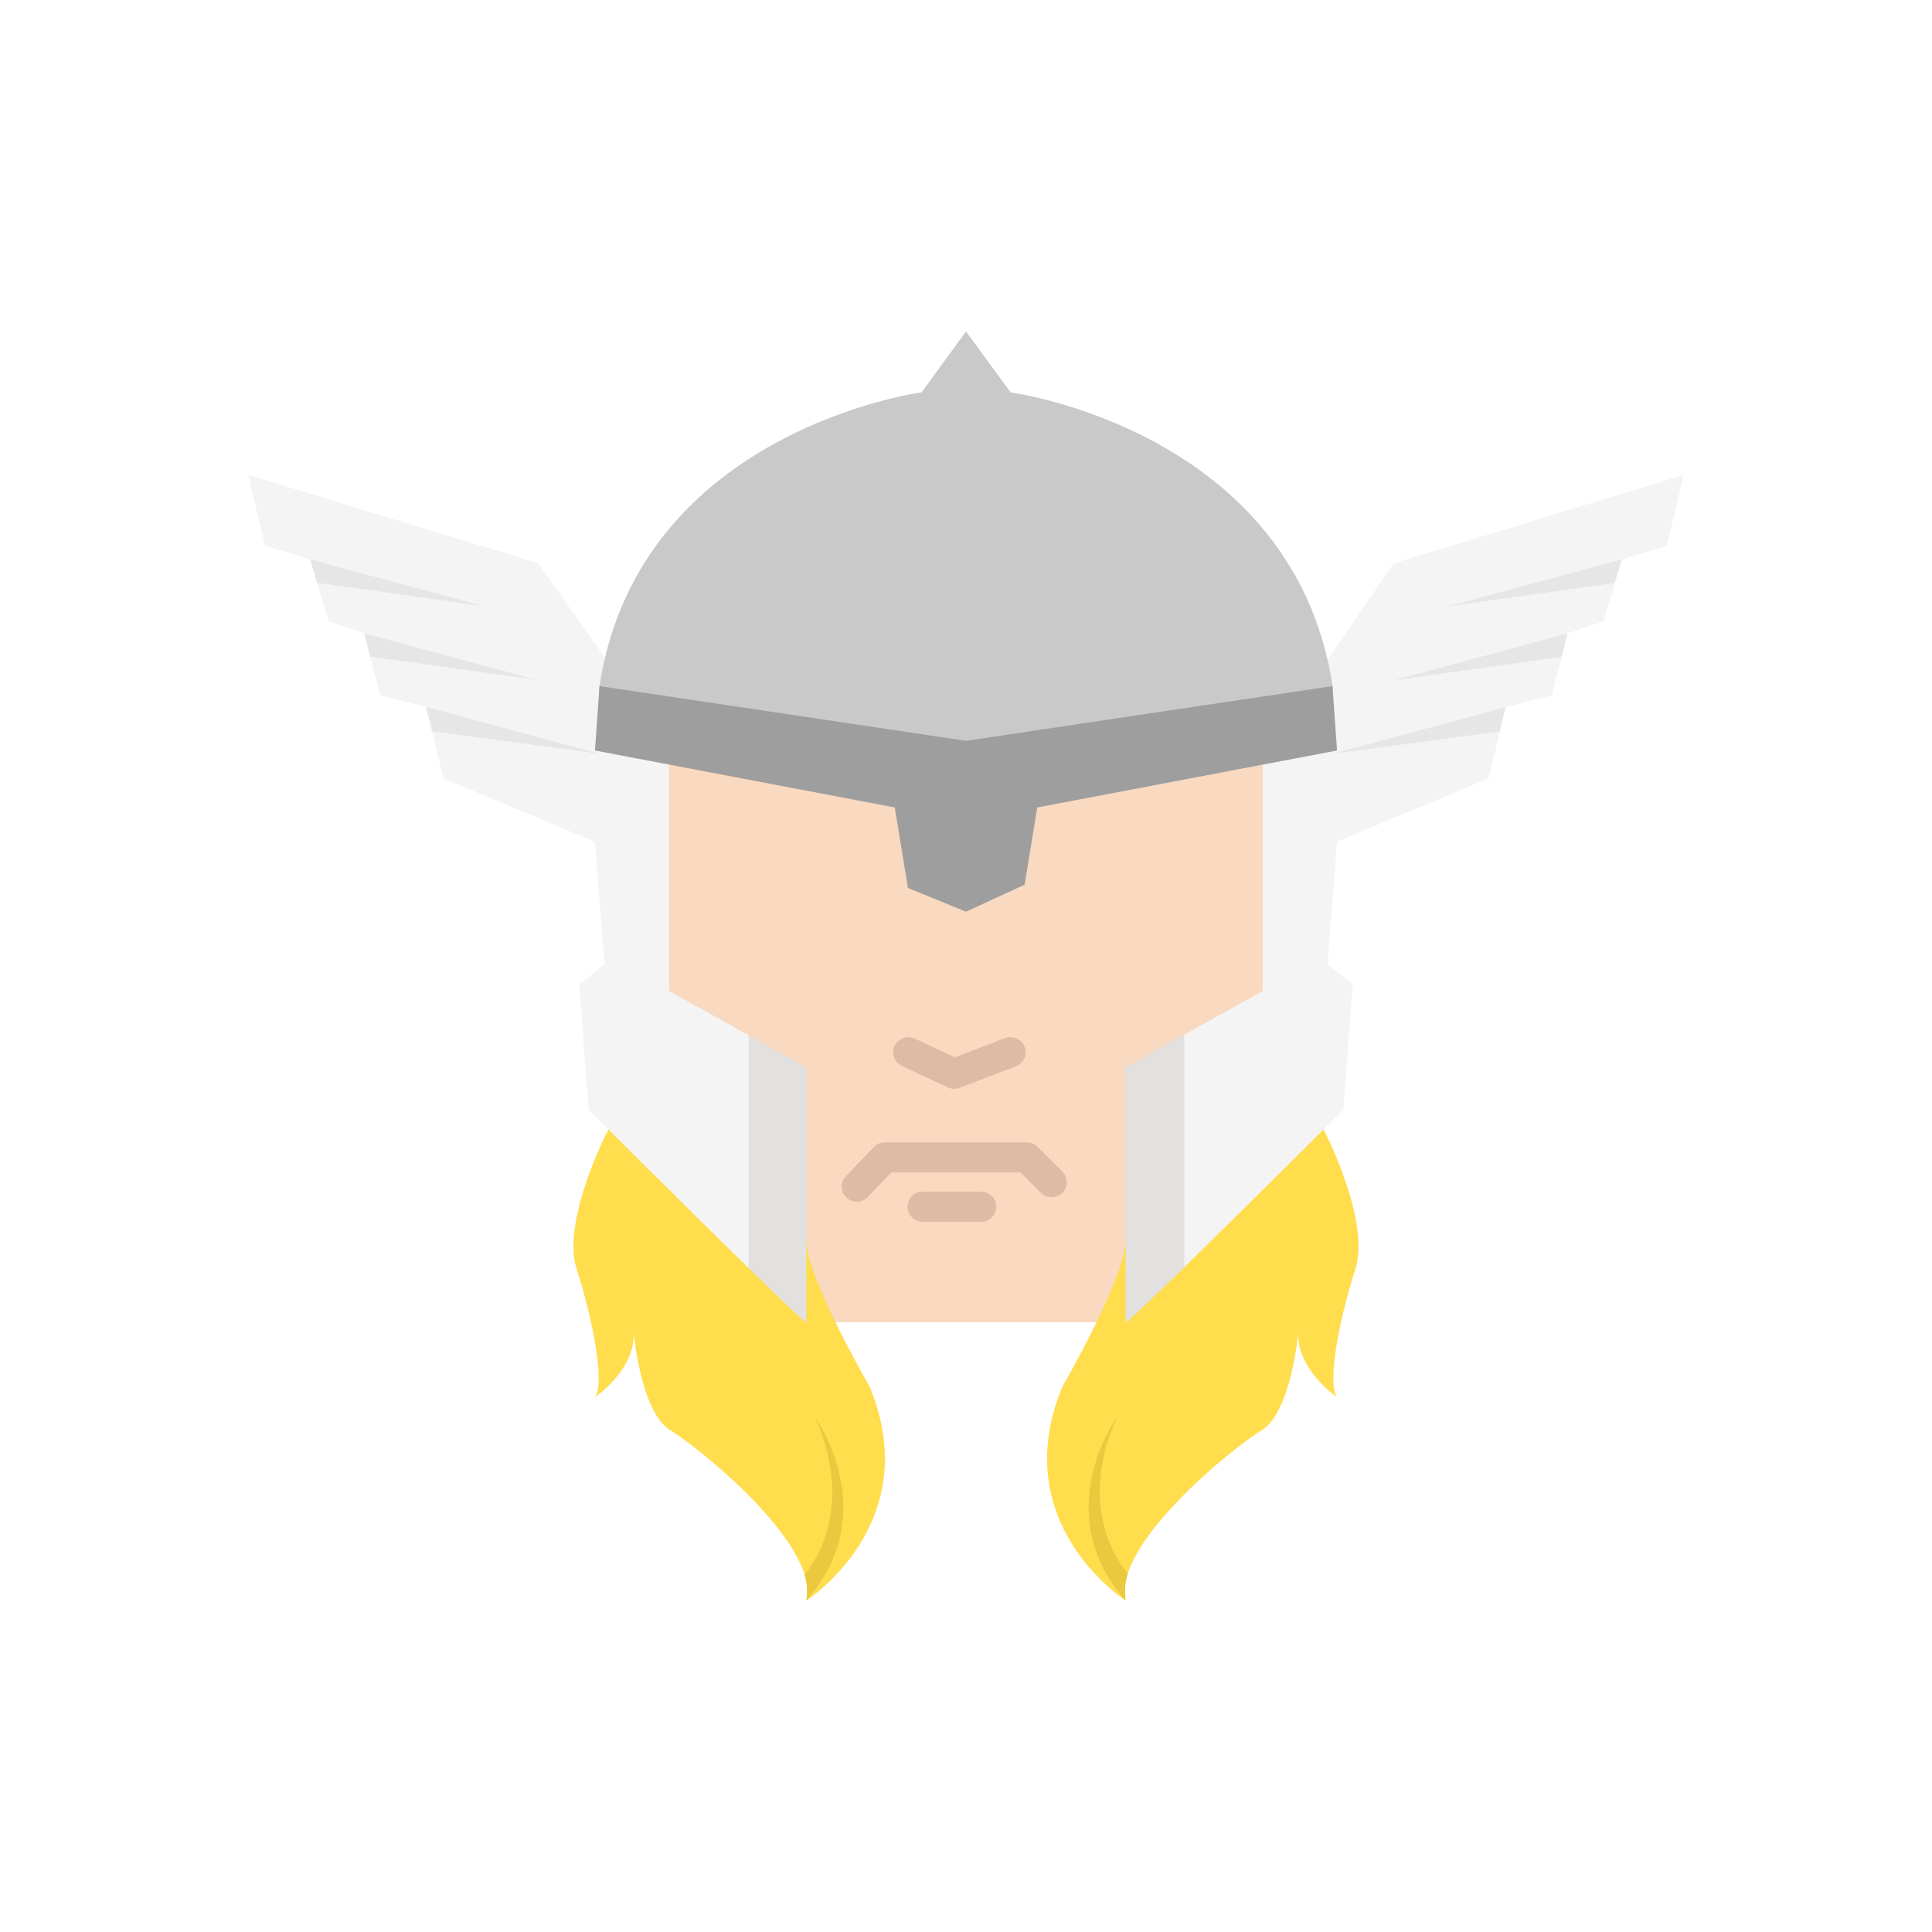
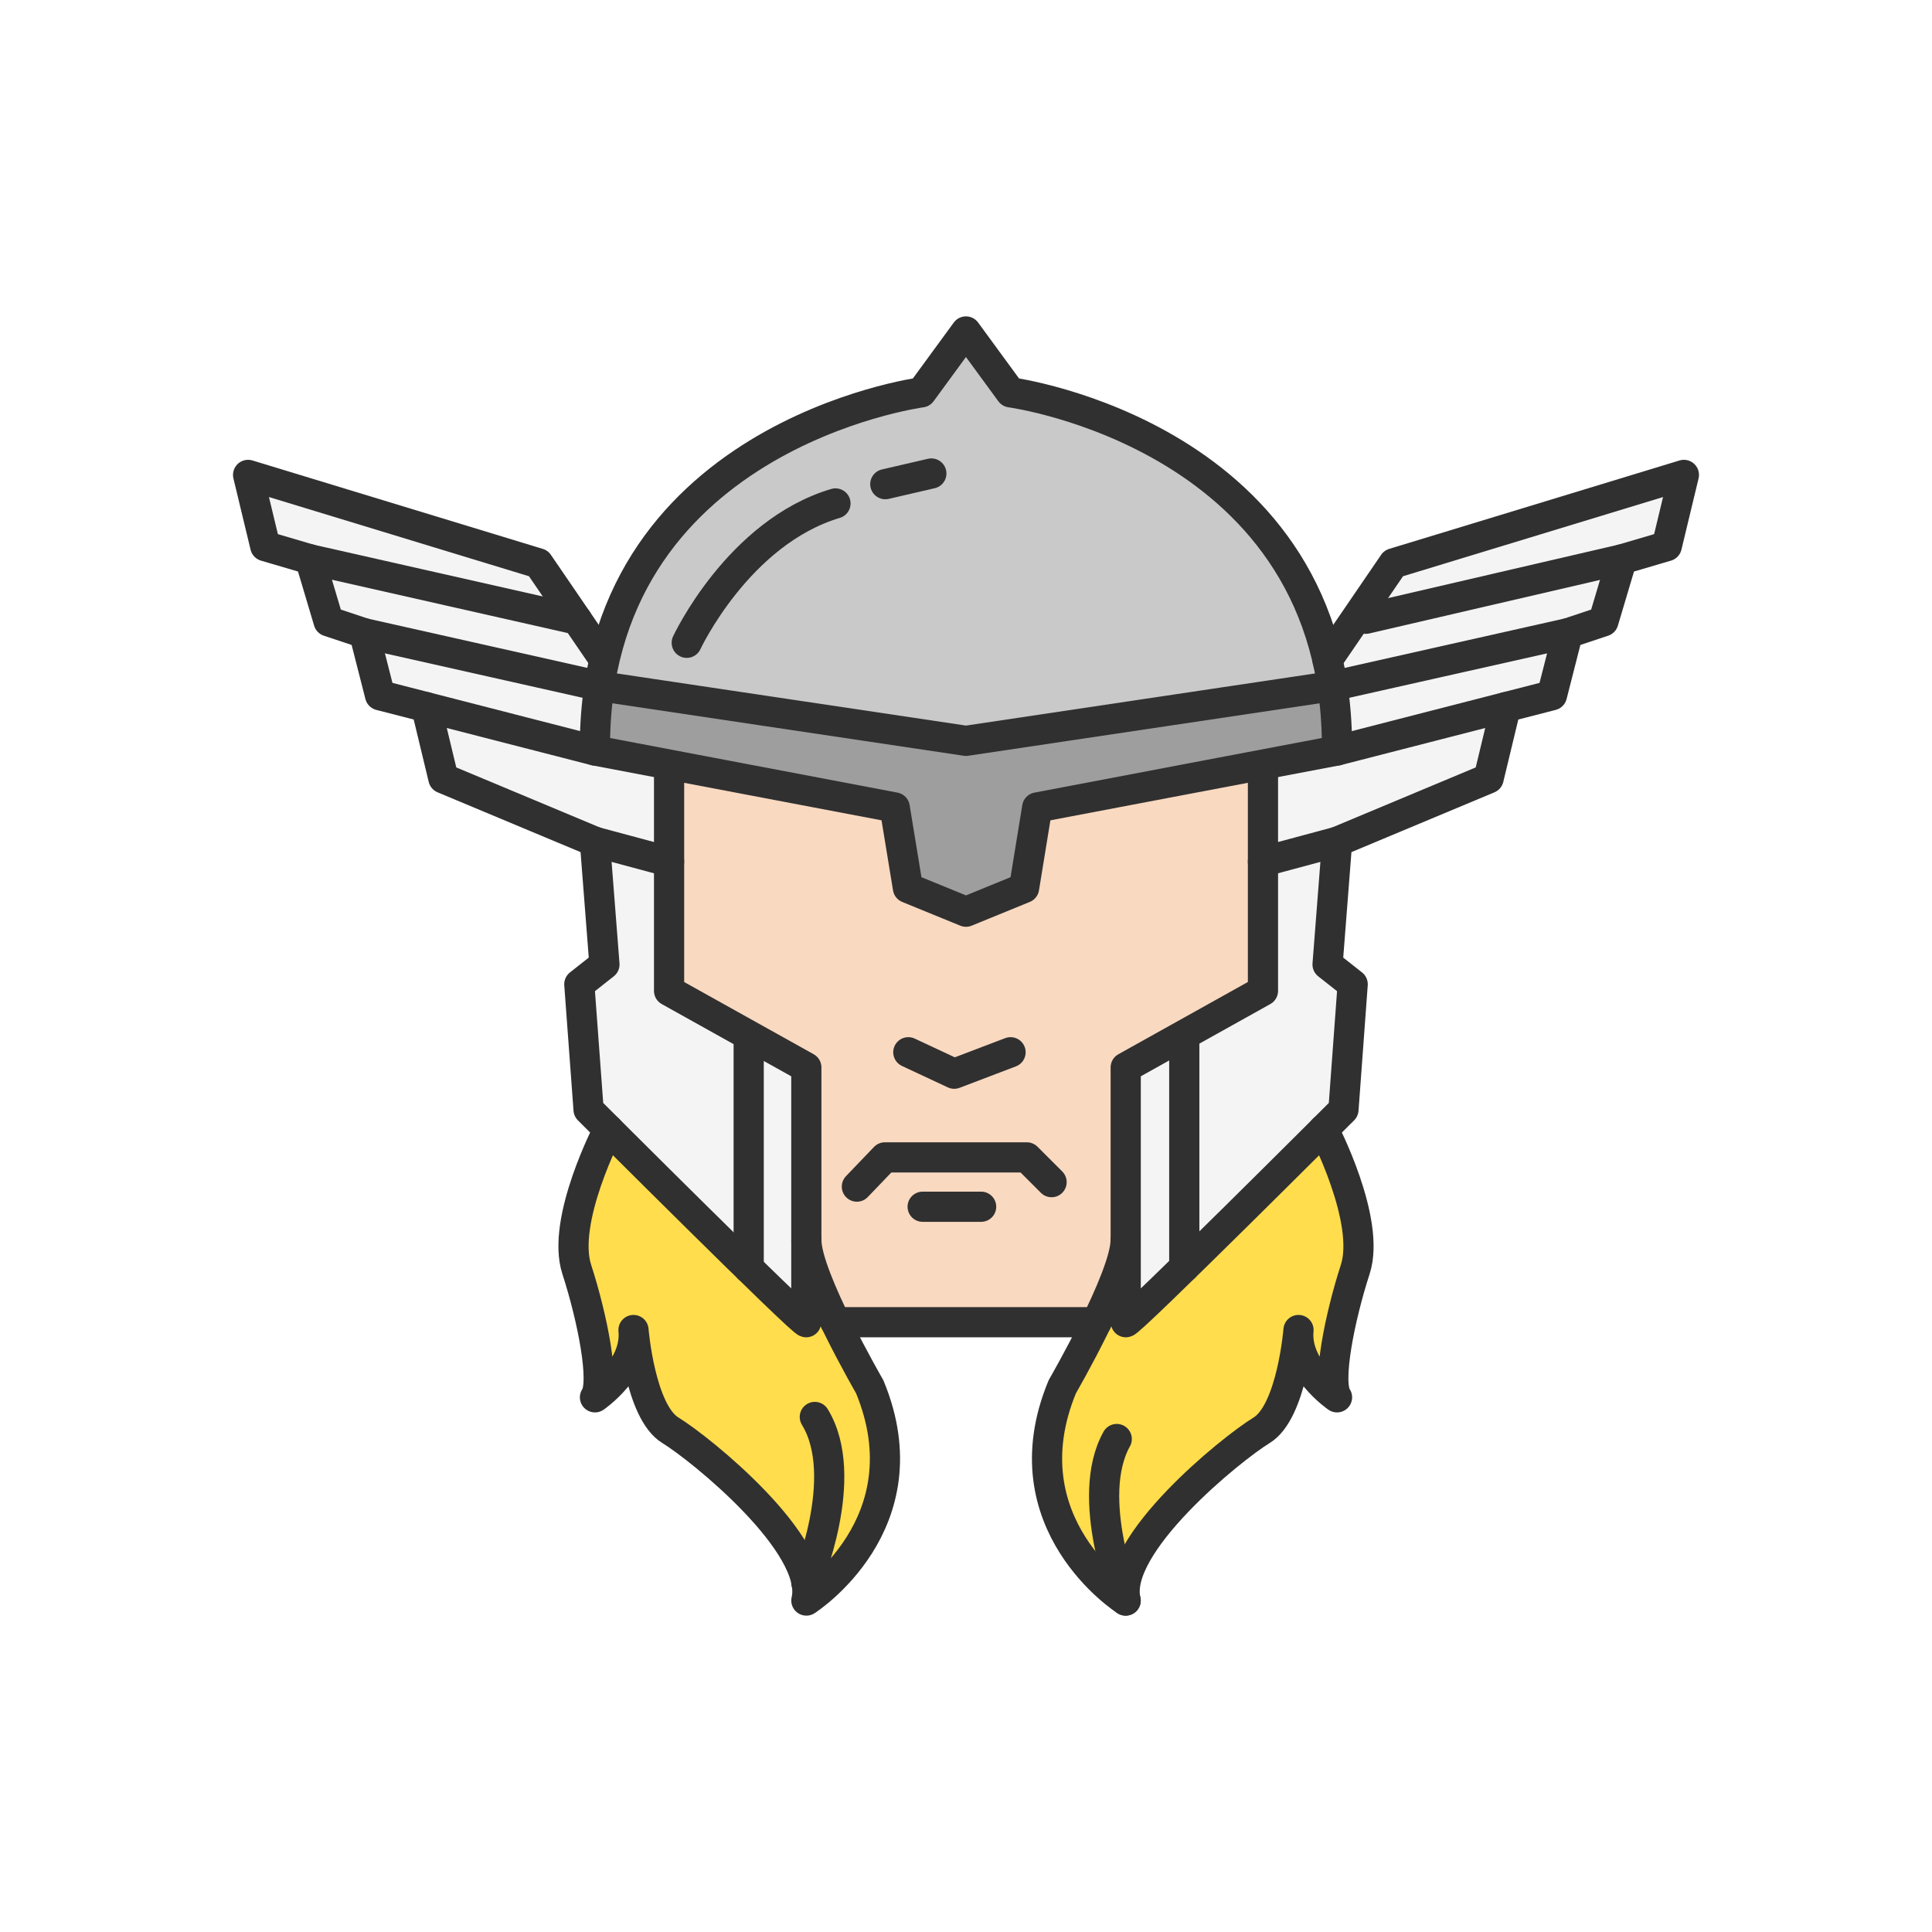
<svg xmlns="http://www.w3.org/2000/svg" style="enable-background:new 0 0 48 48;" version="1.1" viewBox="0 0 48 48" xml:space="preserve">
  <g id="Icons">
    <g>
-       <polygon points="16.623,18.653 15.674,25.495 19.028,27.17 19.435,30.836 20.033,32.85     27.243,32.85 28.695,31.305 29.182,27.221 31.377,24.618 31.377,18.996 25.582,19.704 25.109,21.43     24,21.889 23.133,21.499 22.438,19.849   " style="fill:#F9D9C0;" />
-       <path d="M20.033,30.815c0,0.918,1.574,3.639,1.574,3.639c1.41,3.41-1.574,5.311-1.574,5.311    c0.328-1.377-2.623-3.77-3.377-4.229c-0.754-0.459-0.918-2.492-0.918-2.492c0.098,0.951-0.957,1.672-0.957,1.672    c0.256-0.361-0.06-1.967-0.453-3.18c-0.393-1.213,0.787-3.476,0.787-3.476l1.691-0.647l1.679,1.096    L20.033,30.815z" style="fill:#FFDD4D;" />
-       <path d="M16.623,24.618v-6.343l-1.232-1.415l-2.014-2.865l-7.213-2.197l0.426,1.77    l1.115,0.328l0.459,1.541l0.885,0.295l0.393,1.541l1.148,0.295l0.426,1.77l3.764,1.574l0.237,3.049l-0.624,0.492    l0.23,3.115c0,0,2.374,2.374,3.977,3.939l0.763-2.586l-0.763-3.2L16.623,24.618z" style="fill:#F4F4F4;" />
-       <path d="M27.967,30.815c0,0.918-1.574,3.639-1.574,3.639    c-1.41,3.41,1.574,5.311,1.574,5.311c-0.328-1.377,2.623-3.77,3.377-4.229c0.754-0.459,0.918-2.492,0.918-2.492    c-0.098,0.951,0.957,1.672,0.957,1.672c-0.256-0.361,0.06-1.967,0.453-3.18c0.393-1.213-0.787-3.476-0.787-3.476    l-2.118,0.158L27.967,30.815z" style="fill:#FFDD4D;" />
-       <path d="M34.623,13.996l-1.92,2.81l-1.326,1.948v5.865l-1.954,1.089l-0.649,3.173    l0.649,2.604c1.602-1.565,3.954-3.916,3.954-3.916l0.229-3.115l-0.624-0.492l0.237-3.049l3.764-1.574    l0.425-1.77l1.148-0.295l0.394-1.541l0.885-0.295l0.459-1.541l1.115-0.328l0.426-1.77L34.623,13.996z" style="fill:#F4F4F4;" />
-       <path d="M27.967,26.52c0,0,0,6.197,0,6.328c0,0.045,0.63-0.557,1.456-1.363v-5.777    L27.967,26.52z" style="fill:#E2E1E0;" />
-       <path d="M24.154,21.788l-1.21-0.239l-0.506-1.701l-6.864-1.662    c-0.004-0.568-0.757-0.641-0.68-1.14c0.974-6.362,8-7.298,8-7.298l1.107-1.513l1.107,1.513    c0,0,7.026,0.937,8,7.298c0.076,0.499-1.511,0.575-1.515,1.143l-5.972,1.66l-0.511,1.581l-1.109,0.459" style="fill:#C9C9C9;" />
-       <polygon points="33.106,17.046 24,18.406 14.894,17.046 14.782,18.646 22.23,20.061     22.558,22.061 24,22.651 25.456,21.98 25.77,20.061 33.218,18.646   " style="fill:#9E9E9E;" />
-       <path d="M19.989,39.122c0,0,1.363-1.468,0.255-3.918c0,0,1.725,2.364-0.211,4.561    C20.059,39.546,20.061,39.33,19.989,39.122z" style="fill:#EAC93F;" />
-       <path d="M28.021,39.091c0,0-1.375-1.438-0.267-3.887c0,0-1.725,2.364,0.211,4.561    C27.938,39.546,27.949,39.3,28.021,39.091z" style="fill:#EAC93F;" />
-       <g>
-         <g>
-           <path d="M21.289,29.856c-0.093,0-0.186-0.034-0.259-0.104      c-0.15-0.142-0.155-0.38-0.012-0.53l0.696-0.727c0.071-0.073,0.169-0.115,0.271-0.115h3.526      c0.1,0,0.195,0.04,0.265,0.11l0.615,0.616c0.146,0.146,0.146,0.384,0,0.53      c-0.146,0.147-0.384,0.144-0.53-0.001l-0.505-0.506h-3.211l-0.585,0.611      C21.486,29.817,21.388,29.856,21.289,29.856z" style="fill:#DDBBA4;" />
-         </g>
-         <g>
-           <path d="M24.376,30.356h-1.453c-0.207,0-0.375-0.168-0.375-0.375c0-0.207,0.168-0.375,0.375-0.375      h1.453c0.207,0,0.375,0.168,0.375,0.375C24.751,30.188,24.583,30.356,24.376,30.356z" style="fill:#DDBBA4;" />
-         </g>
-         <g>
-           <path d="M23.707,27.051c-0.054,0-0.108-0.012-0.159-0.035l-1.14-0.533      c-0.188-0.088-0.269-0.311-0.181-0.499c0.088-0.188,0.312-0.267,0.498-0.181l0.997,0.466l1.251-0.477      c0.193-0.072,0.41,0.024,0.484,0.217c0.074,0.193-0.023,0.41-0.217,0.484l-1.399,0.533      C23.798,27.044,23.753,27.051,23.707,27.051z" style="fill:#DDBBA4;" />
-         </g>
-       </g>
-       <path d="M18.601,31.508c0.814,0.795,1.432,1.384,1.432,1.34c0-0.131,0-6.328,0-6.328    l-1.432-0.799V31.508z" style="fill:#E2E1E0;" />
-       <g>
-         <polygon points="7.705,13.897 12.025,15.062 7.879,14.48    " style="fill:#E6E6E6;" />
-         <polygon points="9.05,15.735 13.37,16.899 9.198,16.313    " style="fill:#E6E6E6;" />
-         <polygon points="10.591,17.566 14.91,18.73 10.735,18.168    " style="fill:#E6E6E6;" />
-       </g>
-       <g>
-         <polygon points="40.289,13.901 35.969,15.065 40.115,14.483    " style="fill:#E6E6E6;" />
-         <polygon points="38.944,15.738 34.625,16.903 38.797,16.317    " style="fill:#E6E6E6;" />
-         <polygon points="37.404,17.569 33.084,18.733 37.259,18.171    " style="fill:#E6E6E6;" />
-       </g>
+       <polygon points="16.623,19.241 16.623,24.488 20.033,26.52 20.049,30.996     20.922,32.85 27.243,32.85 27.967,31.294 27.967,26.52 31.377,24.618 31.377,18.996 25.77,20.061     25.475,21.863 24,22.651 22.557,22.061 22.23,20.061   " style="fill:#F9D9C0;" />
+       <path d="M15.116,28.06c0,0-1.181,2.263-0.787,3.476    c0.393,1.213,0.709,2.82,0.453,3.18c0,0,1.055-0.721,0.957-1.672c0,0,0.164,2.033,0.918,2.492    c0.754,0.459,3.705,2.852,3.377,4.229c0,0,2.984-1.902,1.574-5.311c0,0-1.574-2.721-1.574-3.639" style="fill:#FFDD4D;" />
+       <path d="M32.884,28.06c0,0,1.181,2.263,0.787,3.476    c-0.393,1.213-0.709,2.82-0.453,3.18c0,0-1.055-0.721-0.957-1.672c0,0-0.164,2.033-0.918,2.492    c-0.754,0.459-3.705,2.852-3.377,4.229c0,0-2.984-1.902-1.574-5.311c0,0,1.574-2.721,1.574-3.639" style="fill:#FFDD4D;" />
+       <path d="M15.018,16.397l-1.641-2.401l-7.213-2.197l0.426,1.77l1.115,0.328    l0.459,1.541l0.885,0.295l0.393,1.541l1.148,0.295l0.426,1.77l3.764,1.574l0.237,3.049    l-0.624,0.492l0.23,3.115c0,0,5.41,5.41,5.41,5.279c0-0.131,0-6.328,0-6.328l-3.41-1.902v-5.377" style="fill:#F4F4F4;" />
+       <path d="M32.982,16.397l1.641-2.401l7.213-2.197l-0.426,1.77l-1.115,0.328    l-0.459,1.541l-0.885,0.295l-0.393,1.541l-1.148,0.295l-0.426,1.77l-3.764,1.574l-0.237,3.049    l0.624,0.492l-0.229,3.115c0,0-5.41,5.41-5.41,5.279c0-0.131,0-6.328,0-6.328l3.41-1.902v-5.377" style="fill:#F4F4F4;" />
+       <path d="M24,22.651L22.557,22.061l-0.328-2l-7.448-1.415    c-0.061-7.809,8.111-8.898,8.111-8.898l1.107-1.513l1.107,1.513c0,0,8.172,1.09,8.111,8.898    l-7.448,1.415L25.443,22.061L24,22.651" style="fill:#C9C9C9;" />
+       <polygon points="33.106,17.046 24,18.406 14.894,17.046 14.781,18.406     22.23,20.061 22.557,22.061 24,22.651 25.456,21.98 25.77,20.061 33.218,18.646   " style="fill:#9E9E9E;" />
+       <path d="M20.033,39.322c0,0,1.125-2.628,0.211-4.118" style="fill:#FFDD4D;" />
+       <path d="M27.967,39.765c0,0-1.039-2.551-0.222-4.013" style="fill:#FFDD4D;" />
+       <path d="    M14.973,16.331l-1.596-2.335l-7.213-2.197l0.426,1.77l1.115,0.328l0.459,1.541l0.885,0.295    l0.393,1.541l1.148,0.295l0.426,1.77l3.764,1.574l0.237,3.049l-0.624,0.492l0.23,3.115    c0,0,5.41,5.41,5.41,5.279c0-0.131,0-6.328,0-6.328l-3.41-1.902v-5.377" style="fill:none;stroke:#303030;stroke-width:0.75;stroke-linecap:round;stroke-linejoin:round;stroke-miterlimit:10;" />
+       <path d="    M15.116,28.06c0,0-1.181,2.263-0.787,3.476c0.393,1.213,0.709,2.82,0.453,3.18    c0,0,1.055-0.721,0.957-1.672c0,0,0.164,2.033,0.918,2.492c0.754,0.459,3.705,2.852,3.377,4.229    c0,0,2.984-1.902,1.574-5.311c0,0-1.574-2.721-1.574-3.639" style="fill:none;stroke:#303030;stroke-width:0.75;stroke-linecap:round;stroke-linejoin:round;stroke-miterlimit:10;" />
+       <line style="fill:none;stroke:#303030;stroke-width:0.75;stroke-linecap:round;stroke-linejoin:round;stroke-miterlimit:10;" x1="7.706" x2="14.333" y1="13.897" y2="15.395" />
+       <polyline points="    9.05,15.733 14.894,17.046 24,18.406 33.106,17.046   " style="fill:none;stroke:#303030;stroke-width:0.75;stroke-linecap:round;stroke-linejoin:round;stroke-miterlimit:10;" />
+       <line style="fill:none;stroke:#303030;stroke-width:0.75;stroke-linecap:round;stroke-linejoin:round;stroke-miterlimit:10;" x1="10.591" x2="14.782" y1="17.569" y2="18.646" />
+       <path d="    M24,22.651L22.557,22.061l-0.328-2l-7.448-1.415c-0.061-7.809,8.111-8.898,8.111-8.898    l1.107-1.513l1.107,1.513c0,0,8.172,1.09,8.111,8.898l-7.448,1.415L25.443,22.061L24,22.651" style="fill:none;stroke:#303030;stroke-width:0.75;stroke-linecap:round;stroke-linejoin:round;stroke-miterlimit:10;" />
+       <path d="    M32.982,16.397l1.641-2.401l7.213-2.197l-0.426,1.77l-1.115,0.328l-0.459,1.541l-0.885,0.295    l-0.393,1.541l-1.148,0.295l-0.426,1.77l-3.764,1.574l-0.237,3.049l0.624,0.492l-0.229,3.115    c0,0-5.41,5.41-5.41,5.279c0-0.131,0-6.328,0-6.328l3.41-1.902v-5.377" style="fill:none;stroke:#303030;stroke-width:0.75;stroke-linecap:round;stroke-linejoin:round;stroke-miterlimit:10;" />
+       <path d="    M32.884,28.06c0,0,1.181,2.263,0.787,3.476c-0.393,1.213-0.709,2.82-0.453,3.18    c0,0-1.055-0.721-0.957-1.672c0,0-0.164,2.033-0.918,2.492c-0.754,0.459-3.705,2.852-3.377,4.229    c0,0-2.984-1.902-1.574-5.311c0,0,1.574-2.721,1.574-3.639" style="fill:none;stroke:#303030;stroke-width:0.75;stroke-linecap:round;stroke-linejoin:round;stroke-miterlimit:10;" />
+       <line style="fill:none;stroke:#303030;stroke-width:0.75;stroke-linecap:round;stroke-linejoin:round;stroke-miterlimit:10;" x1="40.294" x2="33.934" y1="13.897" y2="15.373" />
+       <line style="fill:none;stroke:#303030;stroke-width:0.75;stroke-linecap:round;stroke-linejoin:round;stroke-miterlimit:10;" x1="38.95" x2="33.106" y1="15.733" y2="17.046" />
+       <line style="fill:none;stroke:#303030;stroke-width:0.75;stroke-linecap:round;stroke-linejoin:round;stroke-miterlimit:10;" x1="37.409" x2="33.218" y1="17.569" y2="18.646" />
+       <line style="fill:none;stroke:#303030;stroke-width:0.75;stroke-linecap:round;stroke-linejoin:round;stroke-miterlimit:10;" x1="20.757" x2="27.243" y1="32.85" y2="32.85" />
+       <polyline points="    21.289,29.481 21.985,28.755 25.511,28.755 26.126,29.37   " style="fill:none;stroke:#303030;stroke-width:0.75;stroke-linecap:round;stroke-linejoin:round;stroke-miterlimit:10;" />
+       <line style="fill:none;stroke:#303030;stroke-width:0.75;stroke-linecap:round;stroke-linejoin:round;stroke-miterlimit:10;" x1="22.923" x2="24.376" y1="29.981" y2="29.981" />
+       <line style="fill:none;stroke:#303030;stroke-width:0.75;stroke-linecap:round;stroke-linejoin:round;stroke-miterlimit:10;" x1="14.781" x2="16.623" y1="20.914" y2="21.409" />
+       <line style="fill:none;stroke:#303030;stroke-width:0.75;stroke-linecap:round;stroke-linejoin:round;stroke-miterlimit:10;" x1="33.219" x2="31.377" y1="20.914" y2="21.409" />
+       <path d="    M20.033,39.322c0,0,1.125-2.628,0.211-4.118" style="fill:none;stroke:#303030;stroke-width:0.75;stroke-linecap:round;stroke-linejoin:round;stroke-miterlimit:10;" />
+       <path d="    M27.967,39.765c0,0-1.039-2.551-0.222-4.013" style="fill:none;stroke:#303030;stroke-width:0.75;stroke-linecap:round;stroke-linejoin:round;stroke-miterlimit:10;" />
+       <path d="    M17.062,15.97c0,0,1.275-2.741,3.695-3.462" style="fill:none;stroke:#303030;stroke-width:0.75;stroke-linecap:round;stroke-linejoin:round;stroke-miterlimit:10;" />
+       <line style="fill:none;stroke:#303030;stroke-width:0.75;stroke-linecap:round;stroke-linejoin:round;stroke-miterlimit:10;" x1="21.995" x2="23.139" y1="12.029" y2="11.764" />
+       <polyline points="    22.567,26.143 23.707,26.676 25.107,26.143   " style="fill:none;stroke:#303030;stroke-width:0.75;stroke-linecap:round;stroke-linejoin:round;stroke-miterlimit:10;" />
+       <line style="fill:none;stroke:#303030;stroke-width:0.75;stroke-linecap:round;stroke-linejoin:round;stroke-miterlimit:10;" x1="18.601" x2="18.601" y1="25.816" y2="31.508" />
+       <line style="fill:none;stroke:#303030;stroke-width:0.75;stroke-linecap:round;stroke-linejoin:round;stroke-miterlimit:10;" x1="29.423" x2="29.423" y1="25.816" y2="31.485" />
    </g>
  </g>
</svg>
